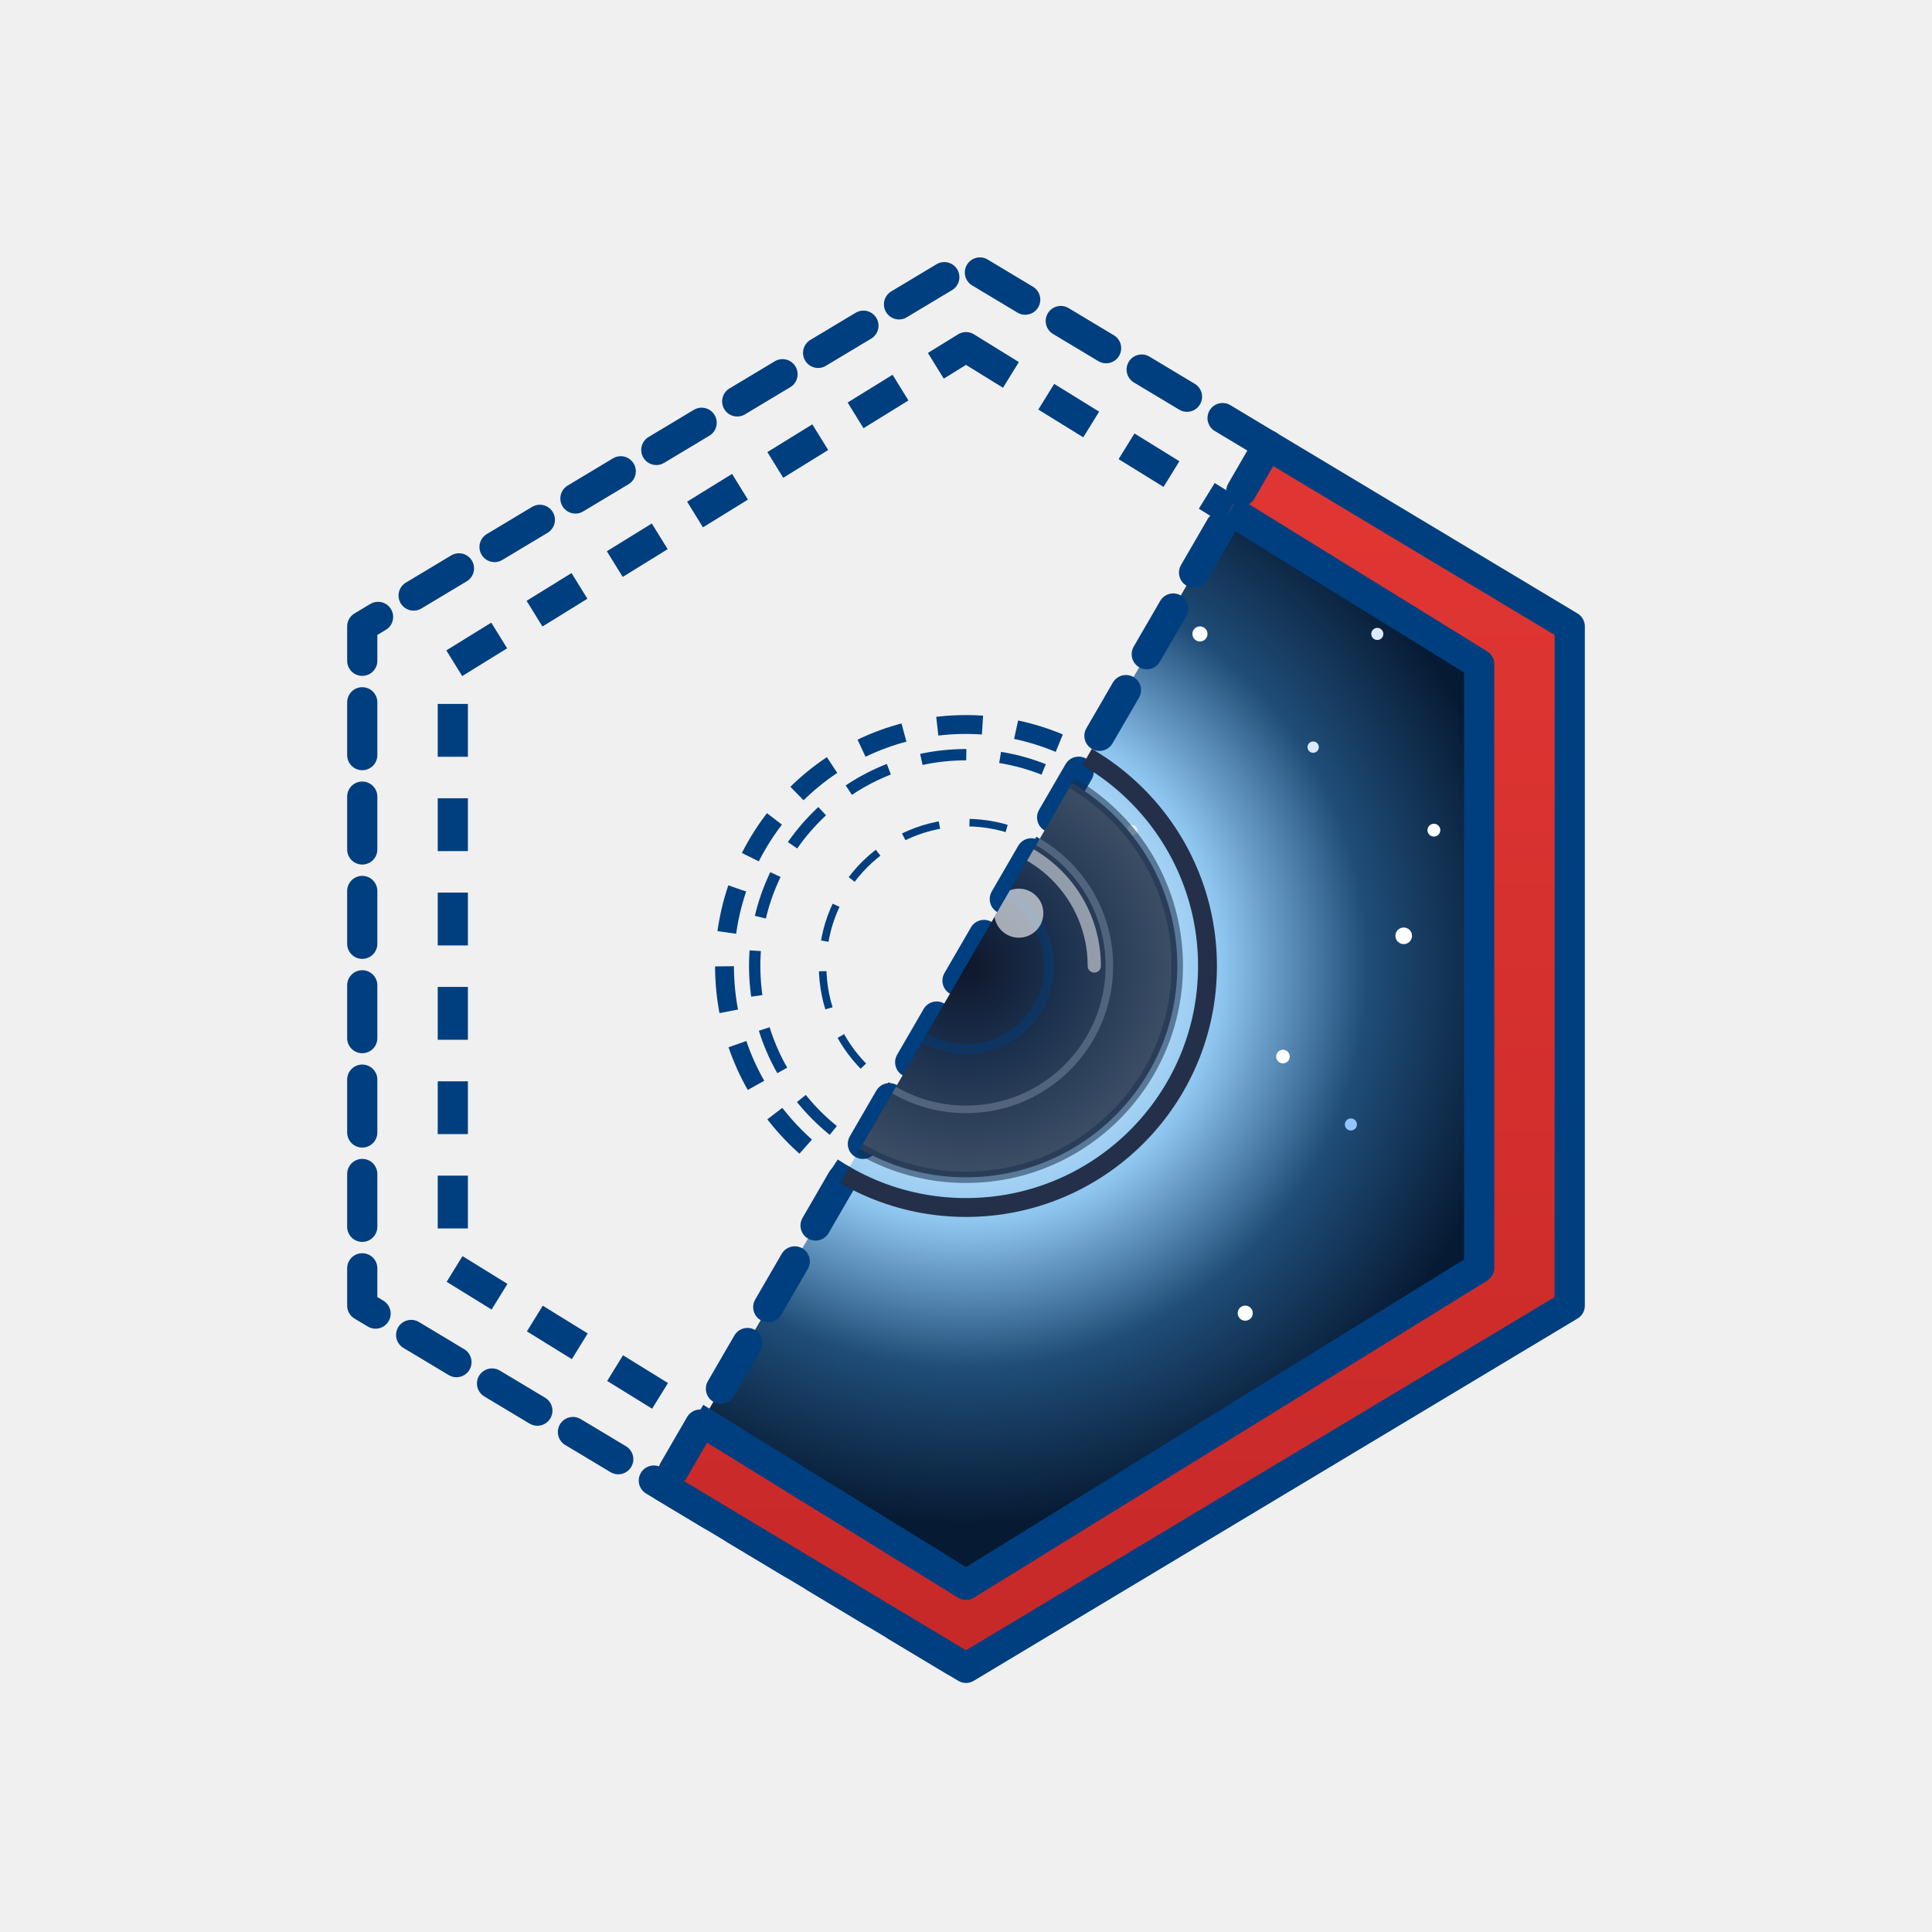
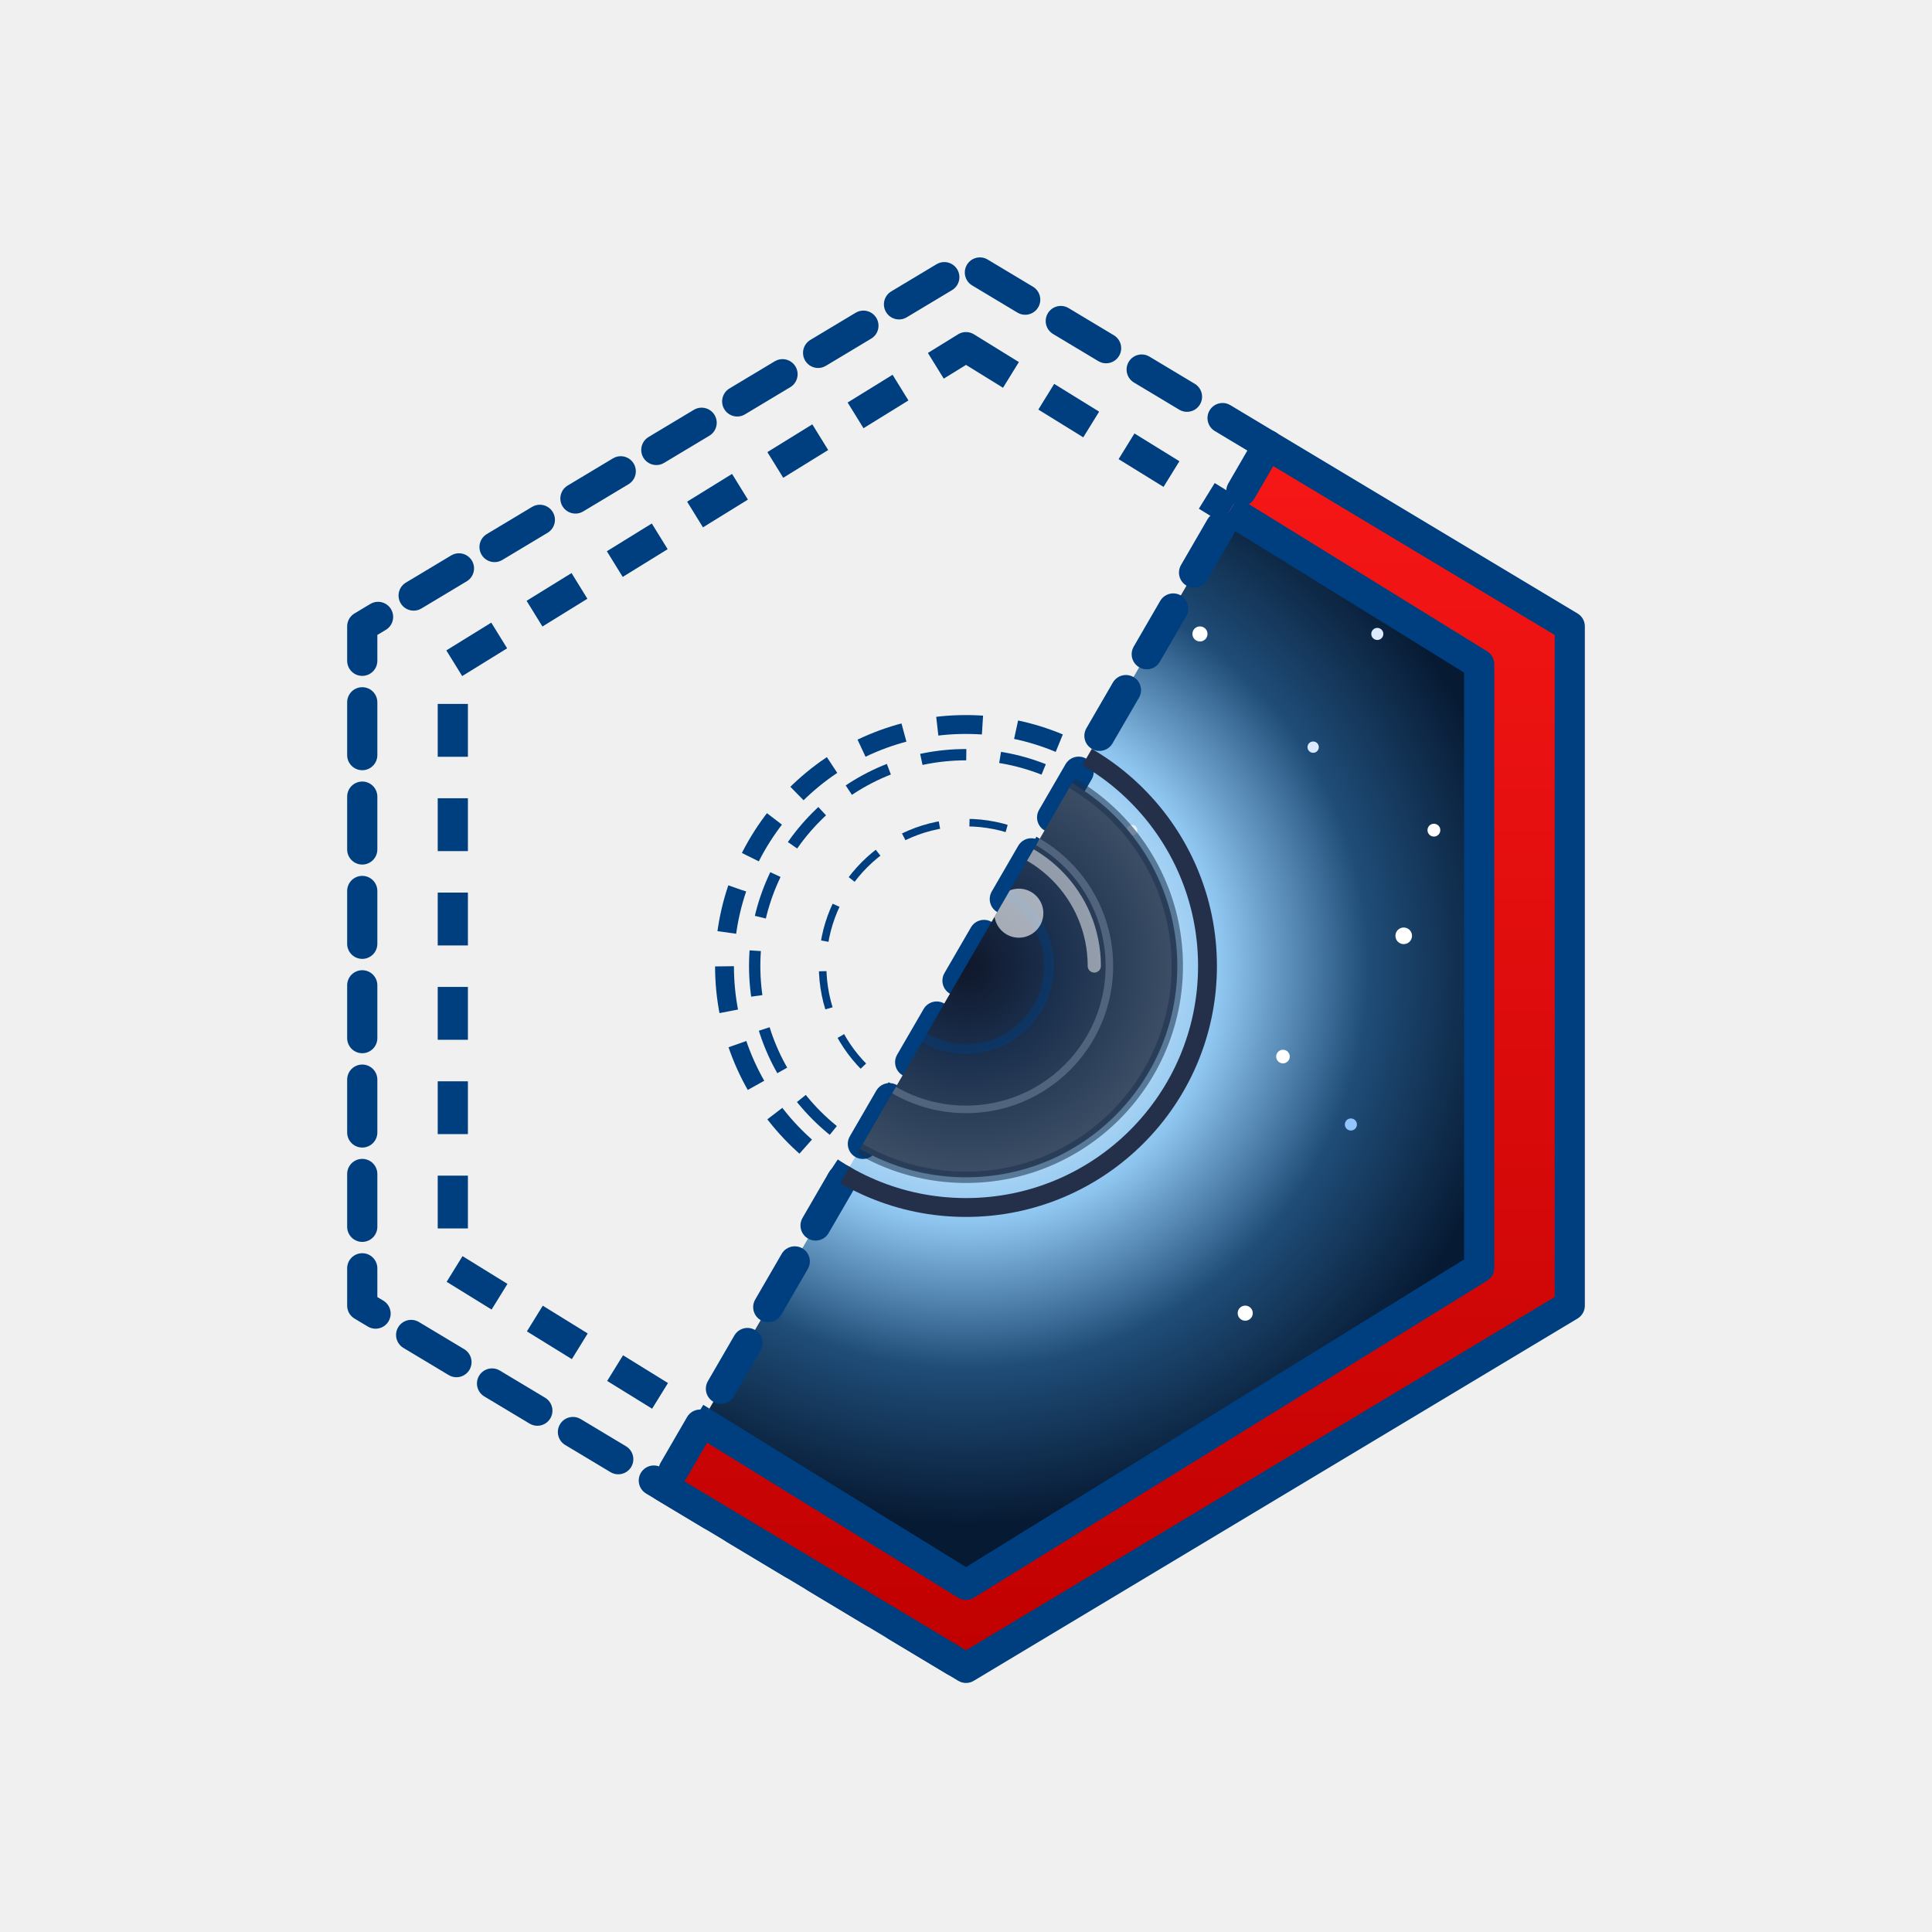
<svg xmlns="http://www.w3.org/2000/svg" viewBox="0 0 512 512" width="42" height="42" aria-hidden="true">
  <defs>
    <linearGradient id="droseOrientHexFill" x1="256" y1="70" x2="256" y2="442" gradientUnits="userSpaceOnUse">
-       <stop offset="0%" stop-color="#e53935" />
-       <stop offset="100%" stop-color="#c62828" />
+       <stop offset="0%" stop-color="#FF1A1A" />
+       <stop offset="100%" stop-color="#C00000" />
    </linearGradient>
    <radialGradient id="droseOrientLensGlass" cx="256" cy="256" r="56" gradientUnits="userSpaceOnUse">
      <stop offset="0%" stop-color="#0f172a" />
      <stop offset="42%" stop-color="#1a2f4d" />
      <stop offset="100%" stop-color="#3d4f66" />
    </radialGradient>
    <radialGradient id="droseOrientSkyFill" cx="256" cy="256" r="148" gradientUnits="userSpaceOnUse">
      <stop offset="0%" stop-color="#f3faff" />
      <stop offset="22%" stop-color="#d9efff" />
      <stop offset="46%" stop-color="#8ec5ef" />
      <stop offset="72%" stop-color="#1f4d78" />
      <stop offset="100%" stop-color="#071a33" />
    </radialGradient>
    <clipPath id="droseOrientRightClip" clipPathUnits="userSpaceOnUse">
      <polygon points="336,118 416,166 416,346 256,442 176,394" />
    </clipPath>
    <clipPath id="droseOrientLeftClip" clipPathUnits="userSpaceOnUse">
      <polygon points="336,118 256,70 96,166 96,346 256,442 176,394" />
    </clipPath>
  </defs>
  <path d="M336 118 L256 70 L96 166 L96 346 L256 442 L176 394" fill="none" stroke="#003f7f" stroke-width="8" stroke-dasharray="14 11" stroke-linejoin="round" stroke-linecap="round" />
  <path d="M256 92 L392 176 L392 336 L256 420 L120 336 L120 176 Z" fill="none" stroke="#003f7f" stroke-width="8" stroke-dasharray="14 11" stroke-linejoin="round" clip-path="url(#droseOrientLeftClip)" />
  <g clip-path="url(#droseOrientRightClip)">
    <path fill-rule="evenodd" d="M256 70 L416 166 L416 346 L256 442 L96 346 L96 166 Z M256 92 L392 176 L392 336 L256 420 L120 336 L120 176 Z" fill="url(#droseOrientHexFill)" />
    <path d="M256 92 L392 176 L392 336 L256 420 L120 336 L120 176 Z" fill="url(#droseOrientSkyFill)" />
    <g>
      <circle cx="318" cy="168" r="2.0" fill="#ffffff" />
      <circle cx="348" cy="198" r="1.5" fill="#dbeafe" />
      <circle cx="372" cy="248" r="2.2" fill="#ffffff" />
      <circle cx="358" cy="298" r="1.6" fill="#93c5fd" />
      <circle cx="330" cy="348" r="2.0" fill="#ffffff" />
      <circle cx="300" cy="220" r="1.4" fill="#e0f2fe" />
      <circle cx="340" cy="280" r="1.8" fill="#ffffff" />
      <circle cx="310" cy="130" r="1.5" fill="#f8fafc" />
      <circle cx="380" cy="220" r="1.7" fill="#ffffff" />
      <circle cx="350" cy="360" r="2.1" fill="#bfdbfe" />
      <circle cx="288" cy="280" r="1.3" fill="#ffffff" />
      <circle cx="365" cy="168" r="1.6" fill="#dbeafe" />
    </g>
    <path d="M256 92 L392 176 L392 336 L256 420 L120 336 L120 176 Z" fill="none" stroke="#003f7f" stroke-width="8" stroke-linejoin="round" />
  </g>
  <path d="M336 118 L416 166 L416 346 L256 442 L176 394" fill="none" stroke="#003f7f" stroke-width="8" stroke-linejoin="round" stroke-linecap="round" />
  <line x1="336" y1="118" x2="176" y2="394" stroke="#003f7f" stroke-width="8" stroke-dasharray="14 11" stroke-linecap="round" />
  <g clip-path="url(#droseOrientLeftClip)">
    <circle cx="256" cy="256" r="64" fill="none" stroke="#003f7f" stroke-width="5" stroke-dasharray="12 9" />
    <circle cx="256" cy="256" r="56" fill="none" stroke="#003f7f" stroke-width="3" stroke-dasharray="12 9" />
    <circle cx="256" cy="256" r="38" fill="none" stroke="#003f7f" stroke-width="2" stroke-dasharray="10 8" />
  </g>
  <g clip-path="url(#droseOrientRightClip)">
    <circle cx="256" cy="256" r="64" fill="none" stroke="#243049" stroke-width="5" />
    <circle cx="256" cy="256" r="56" fill="url(#droseOrientLensGlass)" />
    <circle cx="256" cy="256" r="56" fill="none" stroke="#1a2f4d" stroke-width="3" opacity="0.55" />
    <circle cx="256" cy="256" r="38" fill="none" stroke="#94a3b8" stroke-width="2" opacity="0.38" />
    <circle cx="256" cy="256" r="22" fill="none" stroke="#003f7f" stroke-width="2.5" opacity="0.45" />
    <path d="M 256 222 A 34 34 0 0 1 290 256" fill="none" stroke="#ffffff" stroke-width="3.5" stroke-linecap="round" opacity="0.5" />
    <circle cx="270" cy="242" r="6.5" fill="#ffffff" opacity="0.62" />
  </g>
</svg>
